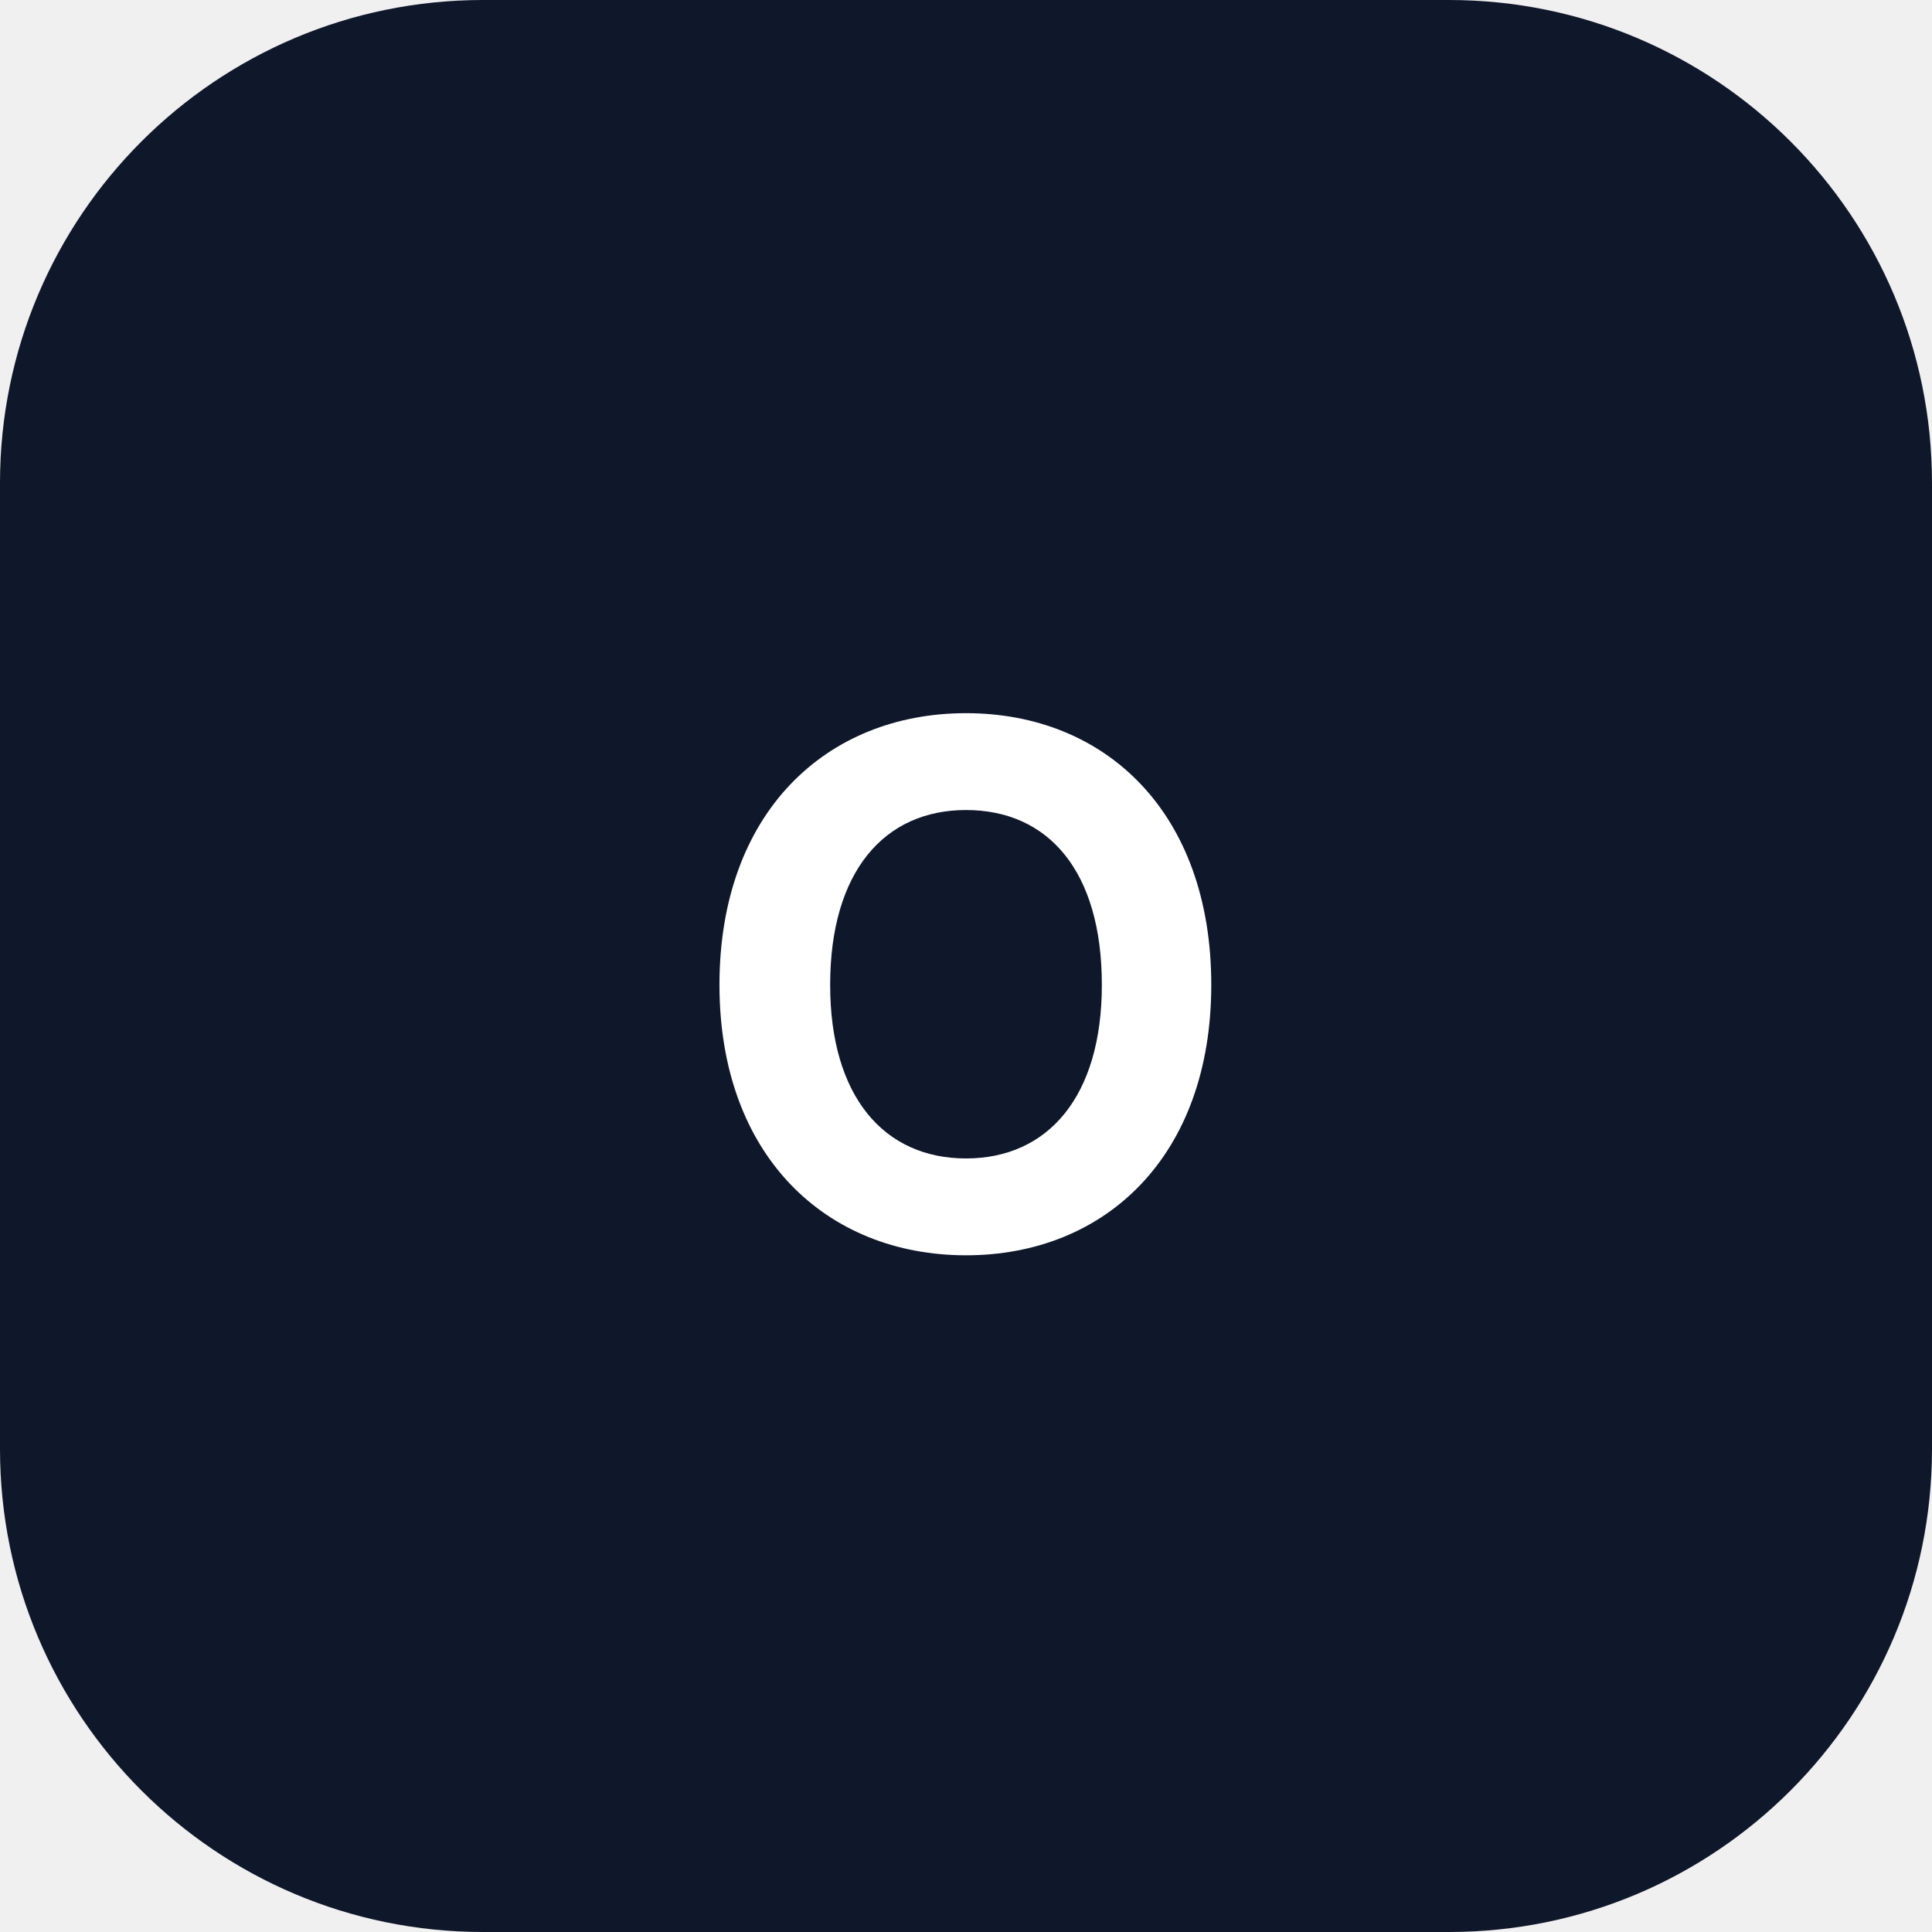
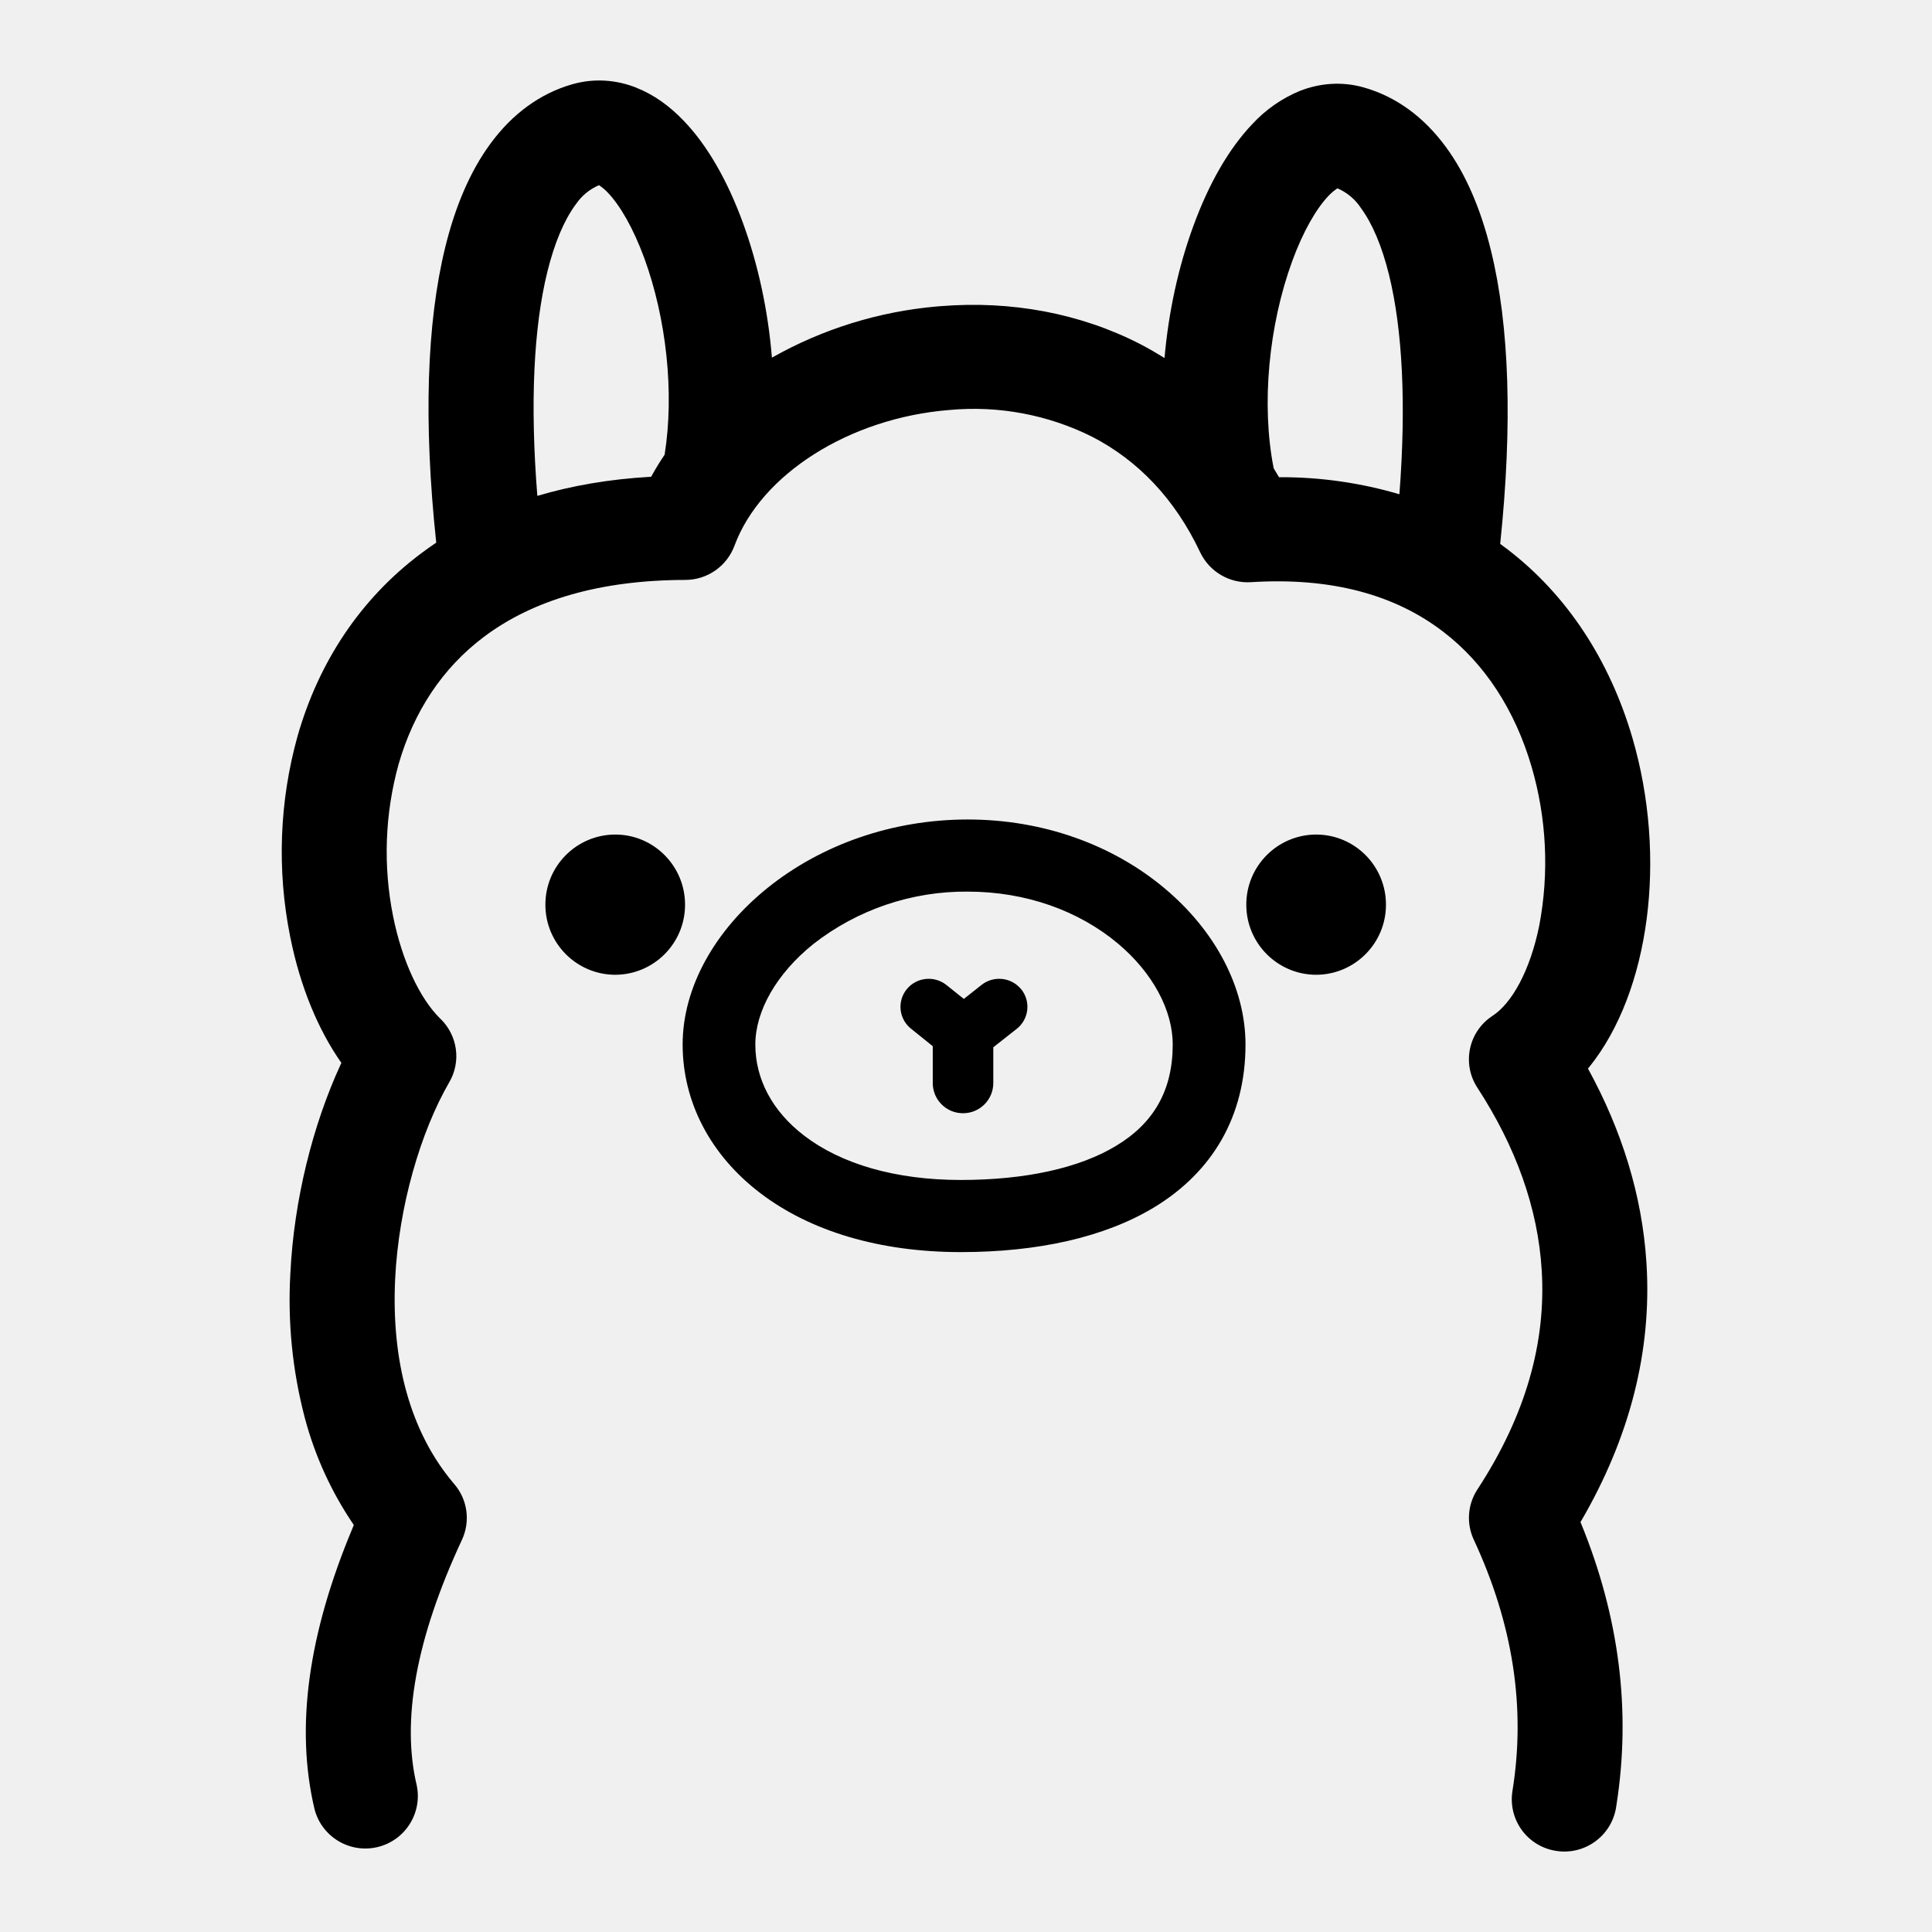
- <svg xmlns="http://www.w3.org/2000/svg" role="img" aria-label="Ollama" viewBox="0 0 24 24">
-   <rect width="24" height="24" rx="6" fill="#0f172a" />
-   <text x="12" y="15.5" text-anchor="middle" font-family="Inter, Arial, sans-serif" font-size="9" font-weight="700" fill="#fff">O</text>
+ <svg xmlns="http://www.w3.org/2000/svg" fill="currentColor" fill-rule="evenodd" height="1em" style="flex:none;line-height:1" viewBox="0 0 24 24" width="1em">
+   <path d="M7.905 1.09c.216.085.411.225.588.41.295.306.544.744.734 1.263.191.522.315 1.1.362 1.68a5.054 5.054 0 012.049-.636l.051-.004c.87-.07 1.73.087 2.48.474.101.053.2.11.297.17.05-.569.172-1.134.36-1.644.19-.52.439-.957.733-1.264a1.67 1.67 0 01.589-.41c.257-.1.53-.118.796-.042.401.114.745.368 1.016.737.248.337.434.769.561 1.287.23.934.27 2.163.115 3.645l.053.04.026.019c.757.576 1.284 1.397 1.563 2.35.435 1.487.216 3.155-.534 4.088l-.018.021.002.003c.417.762.67 1.567.724 2.4l.002.03c.064 1.065-.2 2.137-.814 3.19l-.007.01.01.024c.472 1.157.62 2.322.438 3.486l-.006.039a.651.651 0 01-.747.536.648.648 0 01-.54-.742c.167-1.033.01-2.069-.48-3.123a.643.643 0 01.04-.617l.004-.006c.604-.924.854-1.83.8-2.72-.046-.779-.325-1.544-.8-2.273a.644.644 0 01.18-.886l.009-.006c.243-.159.467-.565.58-1.12a4.229 4.229 0 00-.095-1.974c-.205-.7-.58-1.284-1.105-1.683-.595-.454-1.383-.673-2.38-.61a.653.653 0 01-.632-.371c-.314-.665-.772-1.141-1.343-1.436a3.288 3.288 0 00-1.772-.332c-1.245.099-2.343.801-2.67 1.686a.652.652 0 01-.61.425c-1.067.002-1.893.252-2.497.703-.522.39-.878.935-1.066 1.588a4.07 4.07 0 00-.068 1.886c.112.558.331 1.02.582 1.269l.008.007c.212.207.257.53.109.785-.36.622-.629 1.549-.673 2.44-.05 1.018.186 1.902.719 2.536l.016.019a.643.643 0 01.095.69c-.576 1.236-.753 2.252-.562 3.052a.652.652 0 01-1.269.298c-.243-1.018-.078-2.184.473-3.498l.014-.035-.008-.012a4.339 4.339 0 01-.598-1.309l-.005-.019a5.764 5.764 0 01-.177-1.785c.044-.91.278-1.842.622-2.59l.012-.026-.002-.002c-.293-.418-.51-.953-.63-1.545l-.005-.024a5.352 5.352 0 01.093-2.49c.262-.915.777-1.701 1.536-2.269.06-.045.123-.09.186-.132-.159-1.493-.119-2.73.112-3.67.127-.518.314-.95.562-1.287.27-.368.614-.622 1.015-.737.266-.076.54-.059.797.042zm4.116 9.09c.936 0 1.8.313 2.446.855.63.527 1.005 1.235 1.005 1.94 0 .888-.406 1.58-1.133 2.022-.62.375-1.451.557-2.403.557-1.009 0-1.871-.259-2.493-.734-.617-.47-.963-1.13-.963-1.845 0-.707.398-1.417 1.056-1.946.668-.537 1.55-.849 2.485-.849zm0 .896a3.07 3.07 0 00-1.916.65c-.461.37-.722.835-.722 1.25 0 .428.21.829.61 1.134.455.347 1.124.548 1.943.548.799 0 1.473-.147 1.932-.426.463-.28.7-.686.7-1.257 0-.423-.246-.89-.683-1.256-.484-.405-1.14-.643-1.864-.643zm.662 1.21l.004.004c.12.151.095.37-.056.49l-.292.23v.446a.375.375 0 01-.376.373.375.375 0 01-.376-.373v-.46l-.271-.218a.347.347 0 01-.052-.49.353.353 0 01.494-.051l.215.172.22-.174a.353.353 0 01.49.051zm-5.04-1.919c.478 0 .867.39.867.871a.87.87 0 01-.868.871.87.87 0 01-.867-.87.87.87 0 01.867-.872zm8.706 0c.48 0 .868.39.868.871a.87.87 0 01-.868.871.87.87 0 01-.867-.87.87.87 0 01.867-.872zM7.44 2.3l-.003.002a.659.659 0 00-.285.238l-.005.006c-.138.189-.258.467-.348.832-.17.692-.216 1.631-.124 2.782.43-.128.899-.208 1.404-.237l.01-.001.019-.034c.046-.082.095-.161.148-.239.123-.771.022-1.692-.253-2.444-.134-.364-.297-.65-.453-.813a.628.628 0 00-.107-.09L7.44 2.3zm9.174.04l-.002.001a.628.628 0 00-.107.09c-.156.163-.32.45-.453.814-.29.794-.387 1.776-.23 2.572l.058.097.008.014h.03a5.184 5.184 0 011.466.212c.086-1.124.038-2.043-.128-2.722-.09-.365-.21-.643-.349-.832l-.004-.006a.659.659 0 00-.285-.239h-.004z" />
</svg>
